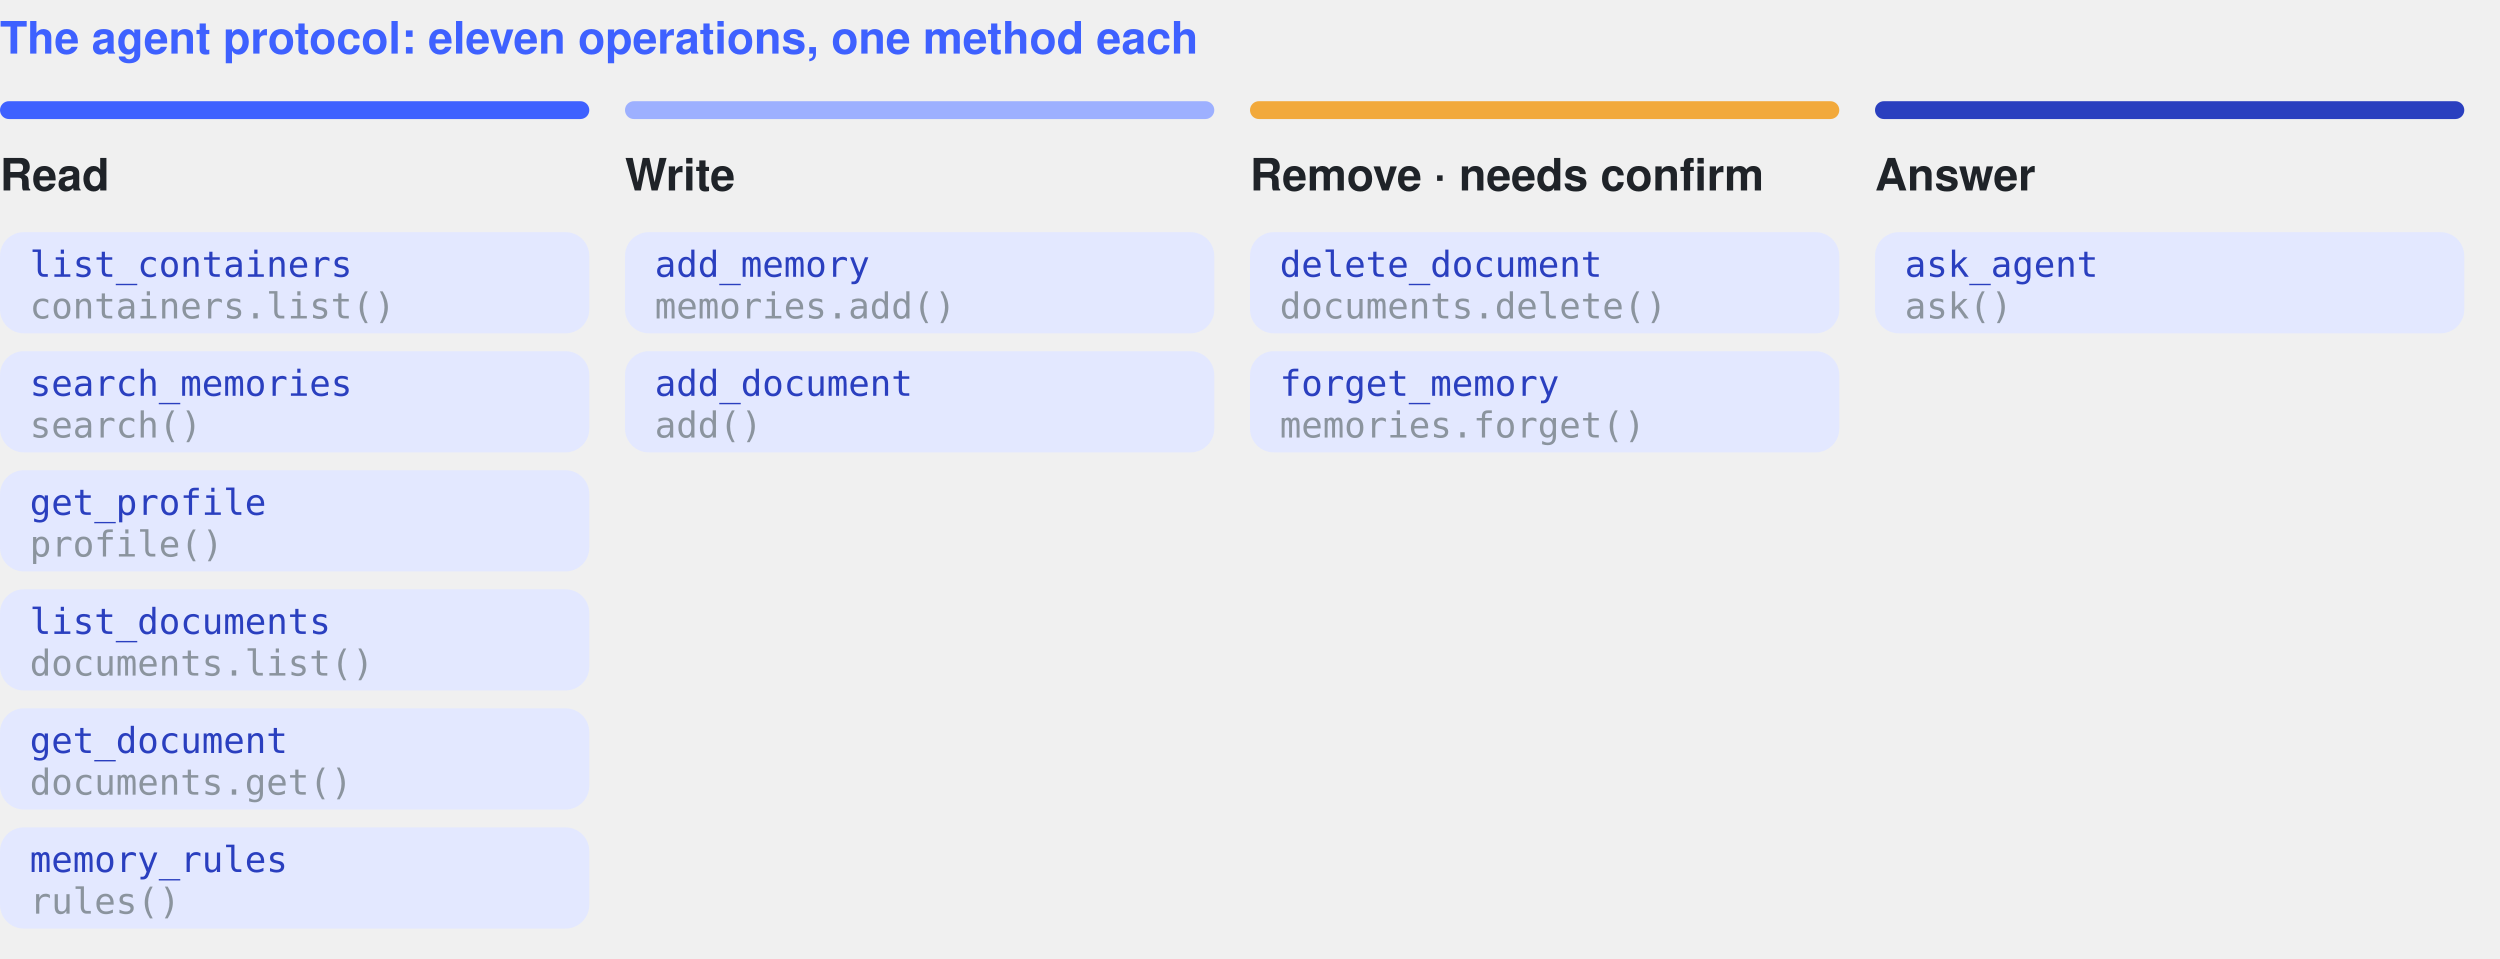
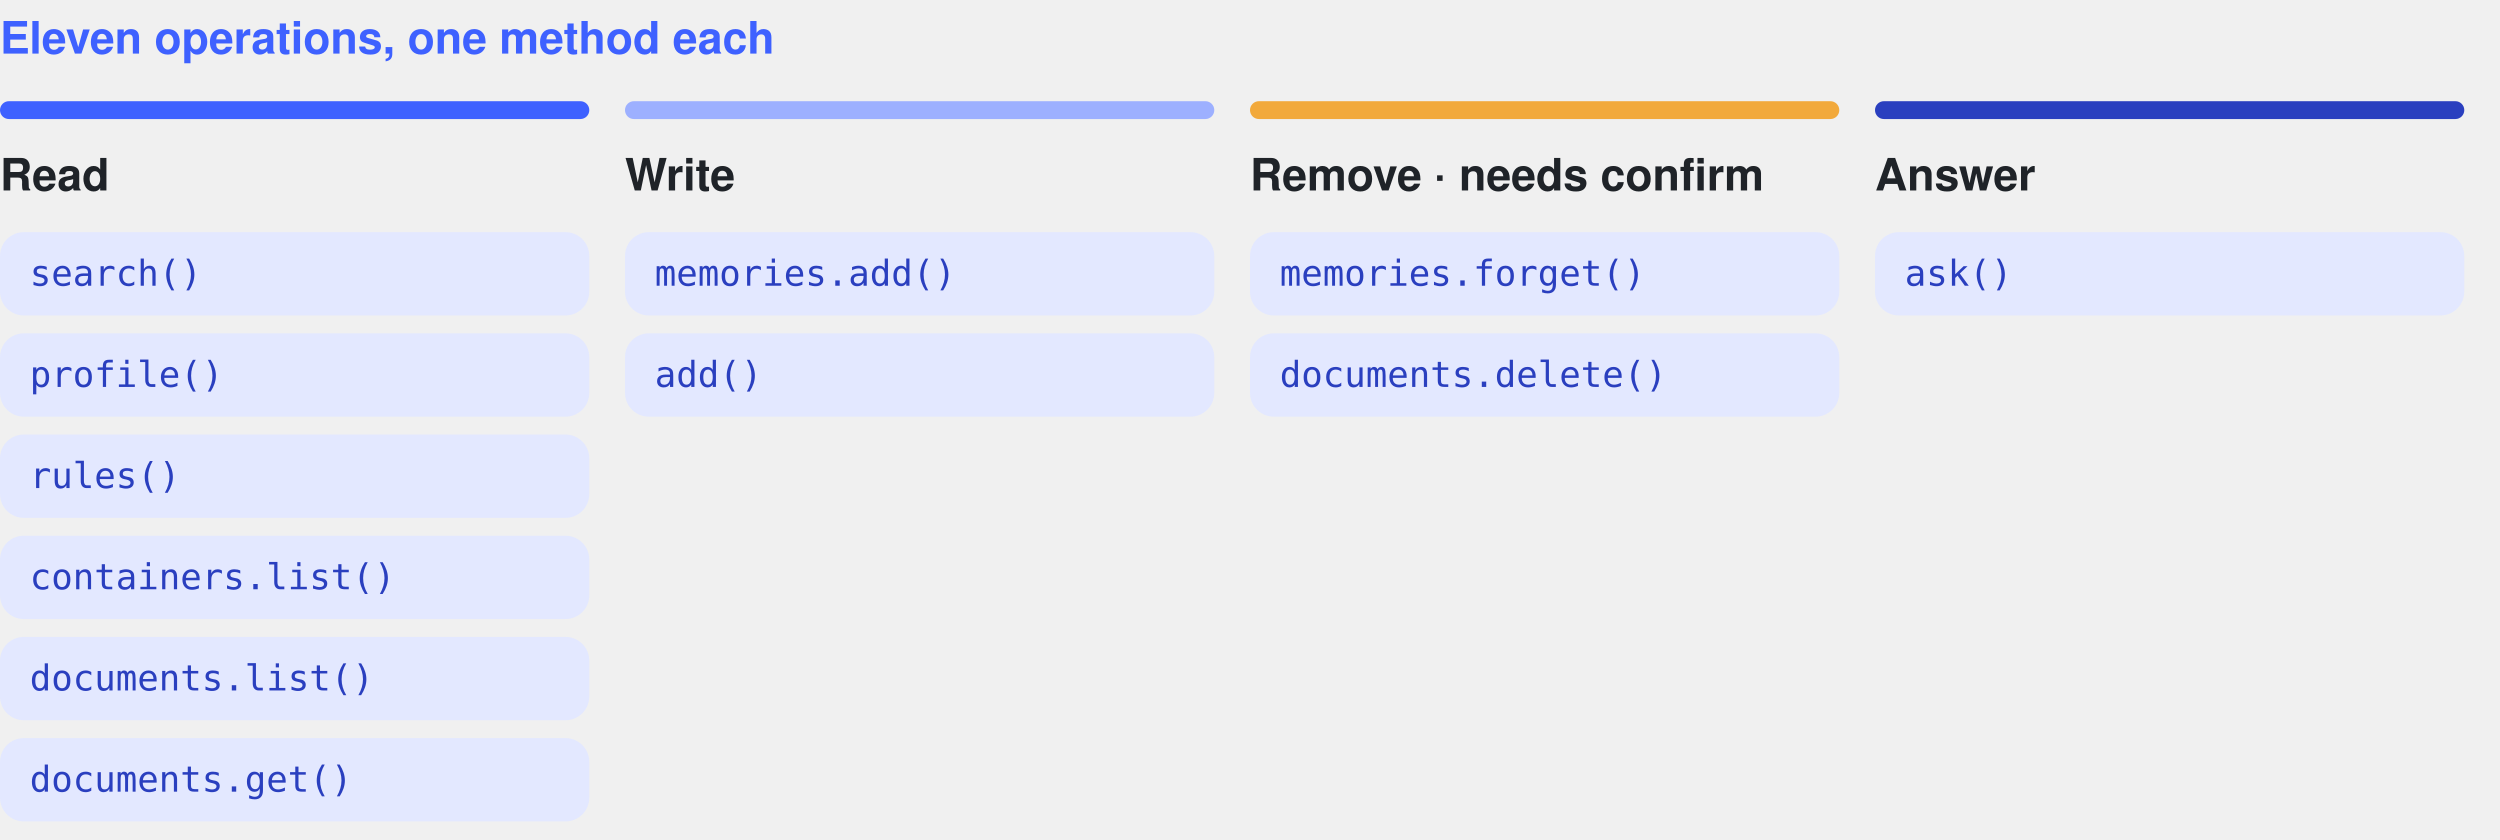
- <svg xmlns="http://www.w3.org/2000/svg" width="840" height="322" viewBox="0 0 840 322" role="img" aria-label="Agent protocol operations and client methods">
+ <svg xmlns="http://www.w3.org/2000/svg" width="840" height="282" viewBox="0 0 840 282" role="img" aria-label="Client methods: read, write, remove, answer">
  <defs>
    <marker id="a" viewBox="0 0 10 10" refX="9" refY="5" markerWidth="7" markerHeight="7" orient="auto-start-reverse">
      <path d="M0 0L10 5L0 10z" fill="#8B949E" />
    </marker>
  </defs>
  <style>text{font-family:-apple-system, BlinkMacSystemFont, "Segoe UI", Helvetica, Arial, sans-serif;fill:#8B949E} .t{font-size:15px;font-weight:600;fill:#3E61FF} .h{font-size:15px;font-weight:700} .s{font-size:12.5px} .m{font-family:ui-monospace, SFMono-Regular, Menlo, Consolas, monospace;font-size:12px} .w{fill:#FFFFFF} .k{fill:#2A3FBF}</style>
-   <text class="t" x="0" y="18">The agent protocol: eleven operations, one method each</text>
+   <text class="t" x="0" y="18">Eleven operations, one method each</text>
  <rect x="0" y="34" width="198" height="6" rx="3" fill="#3E61FF" />
  <text class="h k" x="0" y="64" style="fill:#1F2328">Read</text>
-   <rect x="0" y="78" width="198" height="34" rx="8" fill="#E3E8FF" />
-   <text class="m k" x="10" y="93">list_containers</text>
-   <text class="m" x="10" y="107">containers.list()</text>
-   <rect x="0" y="118" width="198" height="34" rx="8" fill="#E3E8FF" />
-   <text class="m k" x="10" y="133">search_memories</text>
-   <text class="m" x="10" y="147">search()</text>
-   <rect x="0" y="158" width="198" height="34" rx="8" fill="#E3E8FF" />
-   <text class="m k" x="10" y="173">get_profile</text>
-   <text class="m" x="10" y="187">profile()</text>
-   <rect x="0" y="198" width="198" height="34" rx="8" fill="#E3E8FF" />
-   <text class="m k" x="10" y="213">list_documents</text>
-   <text class="m" x="10" y="227">documents.list()</text>
-   <rect x="0" y="238" width="198" height="34" rx="8" fill="#E3E8FF" />
-   <text class="m k" x="10" y="253">get_document</text>
-   <text class="m" x="10" y="267">documents.get()</text>
-   <rect x="0" y="278" width="198" height="34" rx="8" fill="#E3E8FF" />
-   <text class="m k" x="10" y="293">memory_rules</text>
-   <text class="m" x="10" y="307">rules()</text>
+   <rect x="0" y="78" width="198" height="28" rx="8" fill="#E3E8FF" />
+   <text class="m k" x="10" y="96">search()</text>
+   <rect x="0" y="112" width="198" height="28" rx="8" fill="#E3E8FF" />
+   <text class="m k" x="10" y="130">profile()</text>
+   <rect x="0" y="146" width="198" height="28" rx="8" fill="#E3E8FF" />
+   <text class="m k" x="10" y="164">rules()</text>
+   <rect x="0" y="180" width="198" height="28" rx="8" fill="#E3E8FF" />
+   <text class="m k" x="10" y="198">containers.list()</text>
+   <rect x="0" y="214" width="198" height="28" rx="8" fill="#E3E8FF" />
+   <text class="m k" x="10" y="232">documents.list()</text>
+   <rect x="0" y="248" width="198" height="28" rx="8" fill="#E3E8FF" />
+   <text class="m k" x="10" y="266">documents.get()</text>
  <rect x="210" y="34" width="198" height="6" rx="3" fill="#9DB0FF" />
  <text class="h k" x="210" y="64" style="fill:#1F2328">Write</text>
-   <rect x="210" y="78" width="198" height="34" rx="8" fill="#E3E8FF" />
-   <text class="m k" x="220" y="93">add_memory</text>
-   <text class="m" x="220" y="107">memories.add()</text>
-   <rect x="210" y="118" width="198" height="34" rx="8" fill="#E3E8FF" />
-   <text class="m k" x="220" y="133">add_document</text>
-   <text class="m" x="220" y="147">add()</text>
+   <rect x="210" y="78" width="198" height="28" rx="8" fill="#E3E8FF" />
+   <text class="m k" x="220" y="96">memories.add()</text>
+   <rect x="210" y="112" width="198" height="28" rx="8" fill="#E3E8FF" />
+   <text class="m k" x="220" y="130">add()</text>
  <rect x="420" y="34" width="198" height="6" rx="3" fill="#F2A93B" />
  <text class="h k" x="420" y="64" style="fill:#1F2328">Remove · needs confirm</text>
-   <rect x="420" y="78" width="198" height="34" rx="8" fill="#E3E8FF" />
-   <text class="m k" x="430" y="93">delete_document</text>
-   <text class="m" x="430" y="107">documents.delete()</text>
-   <rect x="420" y="118" width="198" height="34" rx="8" fill="#E3E8FF" />
-   <text class="m k" x="430" y="133">forget_memory</text>
-   <text class="m" x="430" y="147">memories.forget()</text>
+   <rect x="420" y="78" width="198" height="28" rx="8" fill="#E3E8FF" />
+   <text class="m k" x="430" y="96">memories.forget()</text>
+   <rect x="420" y="112" width="198" height="28" rx="8" fill="#E3E8FF" />
+   <text class="m k" x="430" y="130">documents.delete()</text>
  <rect x="630" y="34" width="198" height="6" rx="3" fill="#2A3FBF" />
  <text class="h k" x="630" y="64" style="fill:#1F2328">Answer</text>
-   <rect x="630" y="78" width="198" height="34" rx="8" fill="#E3E8FF" />
-   <text class="m k" x="640" y="93">ask_agent</text>
-   <text class="m" x="640" y="107">ask()</text>
+   <rect x="630" y="78" width="198" height="28" rx="8" fill="#E3E8FF" />
+   <text class="m k" x="640" y="96">ask()</text>
</svg>
